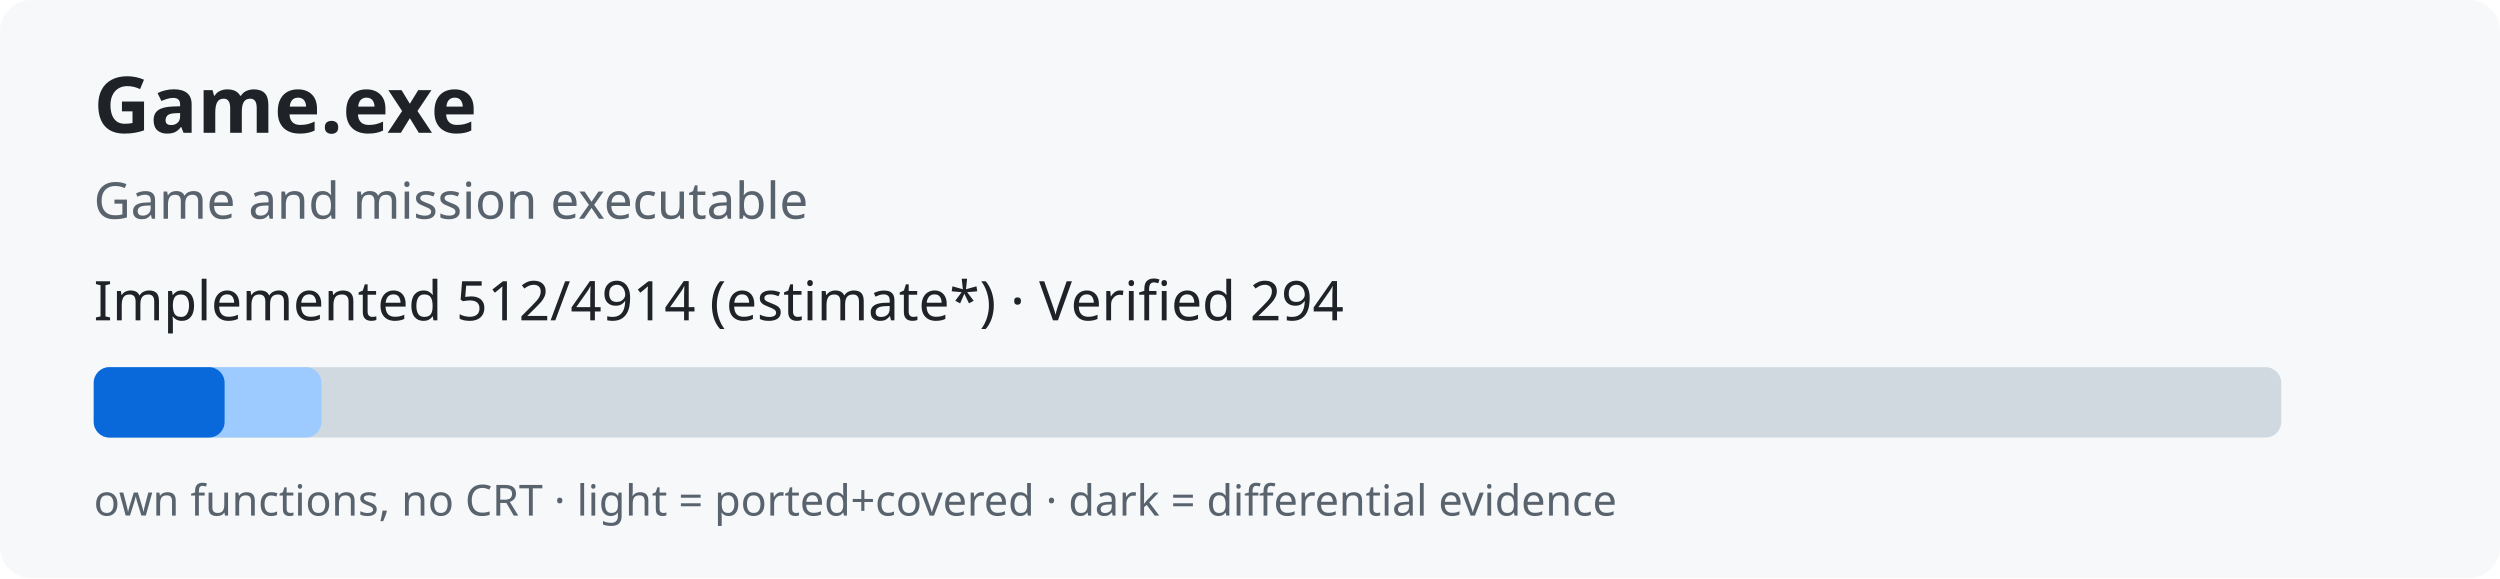
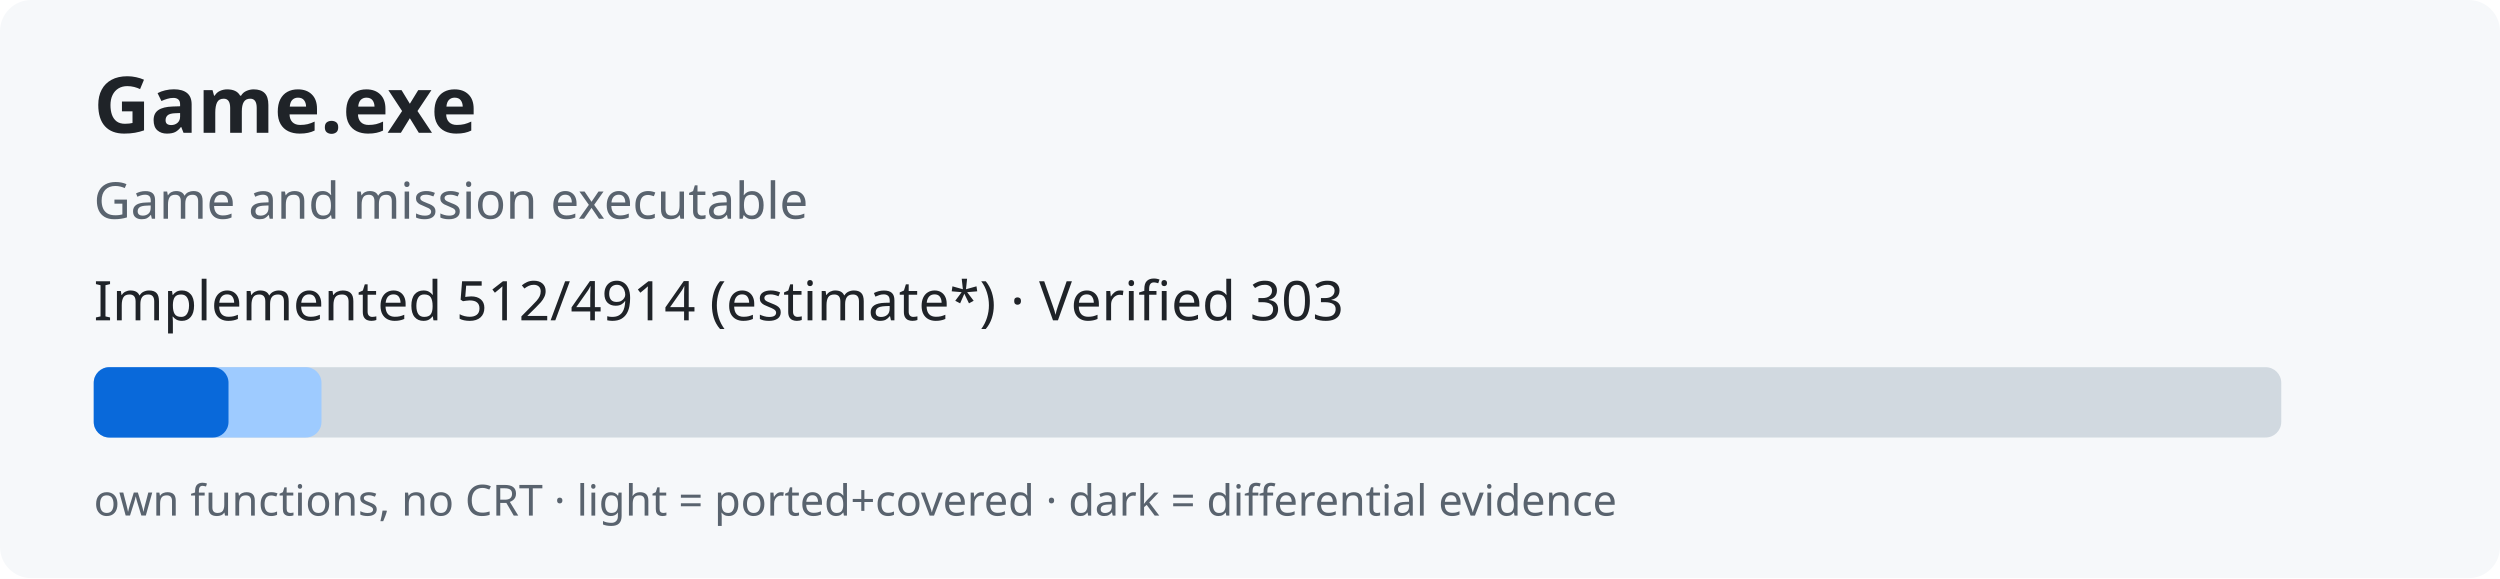
<svg xmlns="http://www.w3.org/2000/svg" width="640" height="148" role="img">
  <rect width="640" height="148" rx="8" fill="#f6f8fa" />
  <text x="24" y="34" font-family="sans-serif" font-size="20" font-weight="bold" fill="#1f2328">Game.exe</text>
  <text x="24" y="56" font-family="sans-serif" font-size="13" fill="#59636e">Game and mission executable</text>
-   <text x="24" y="82" font-family="sans-serif" font-size="14" fill="#1f2328">Implemented 512/4914 (estimate*) · Verified 294</text>
+   <text x="24" y="82" font-family="sans-serif" font-size="14" fill="#1f2328">Implemented 512/4914 (estimate*) · Verified 303</text>
  <rect x="24" y="94" width="560" height="18" rx="4" fill="#d1d9e0" />
  <rect x="24" y="94" width="58.3" height="18" rx="4" fill="#9ecbff" />
-   <rect x="24" y="94" width="33.5" height="18" rx="4" fill="#0969da" />
+   <rect x="24" y="94" width="34.5" height="18" rx="4" fill="#0969da" />
  <text x="24" y="132" font-family="sans-serif" font-size="11" fill="#59636e">own functions, no CRT · light = ported+covered · dark = differential evidence</text>
</svg>
